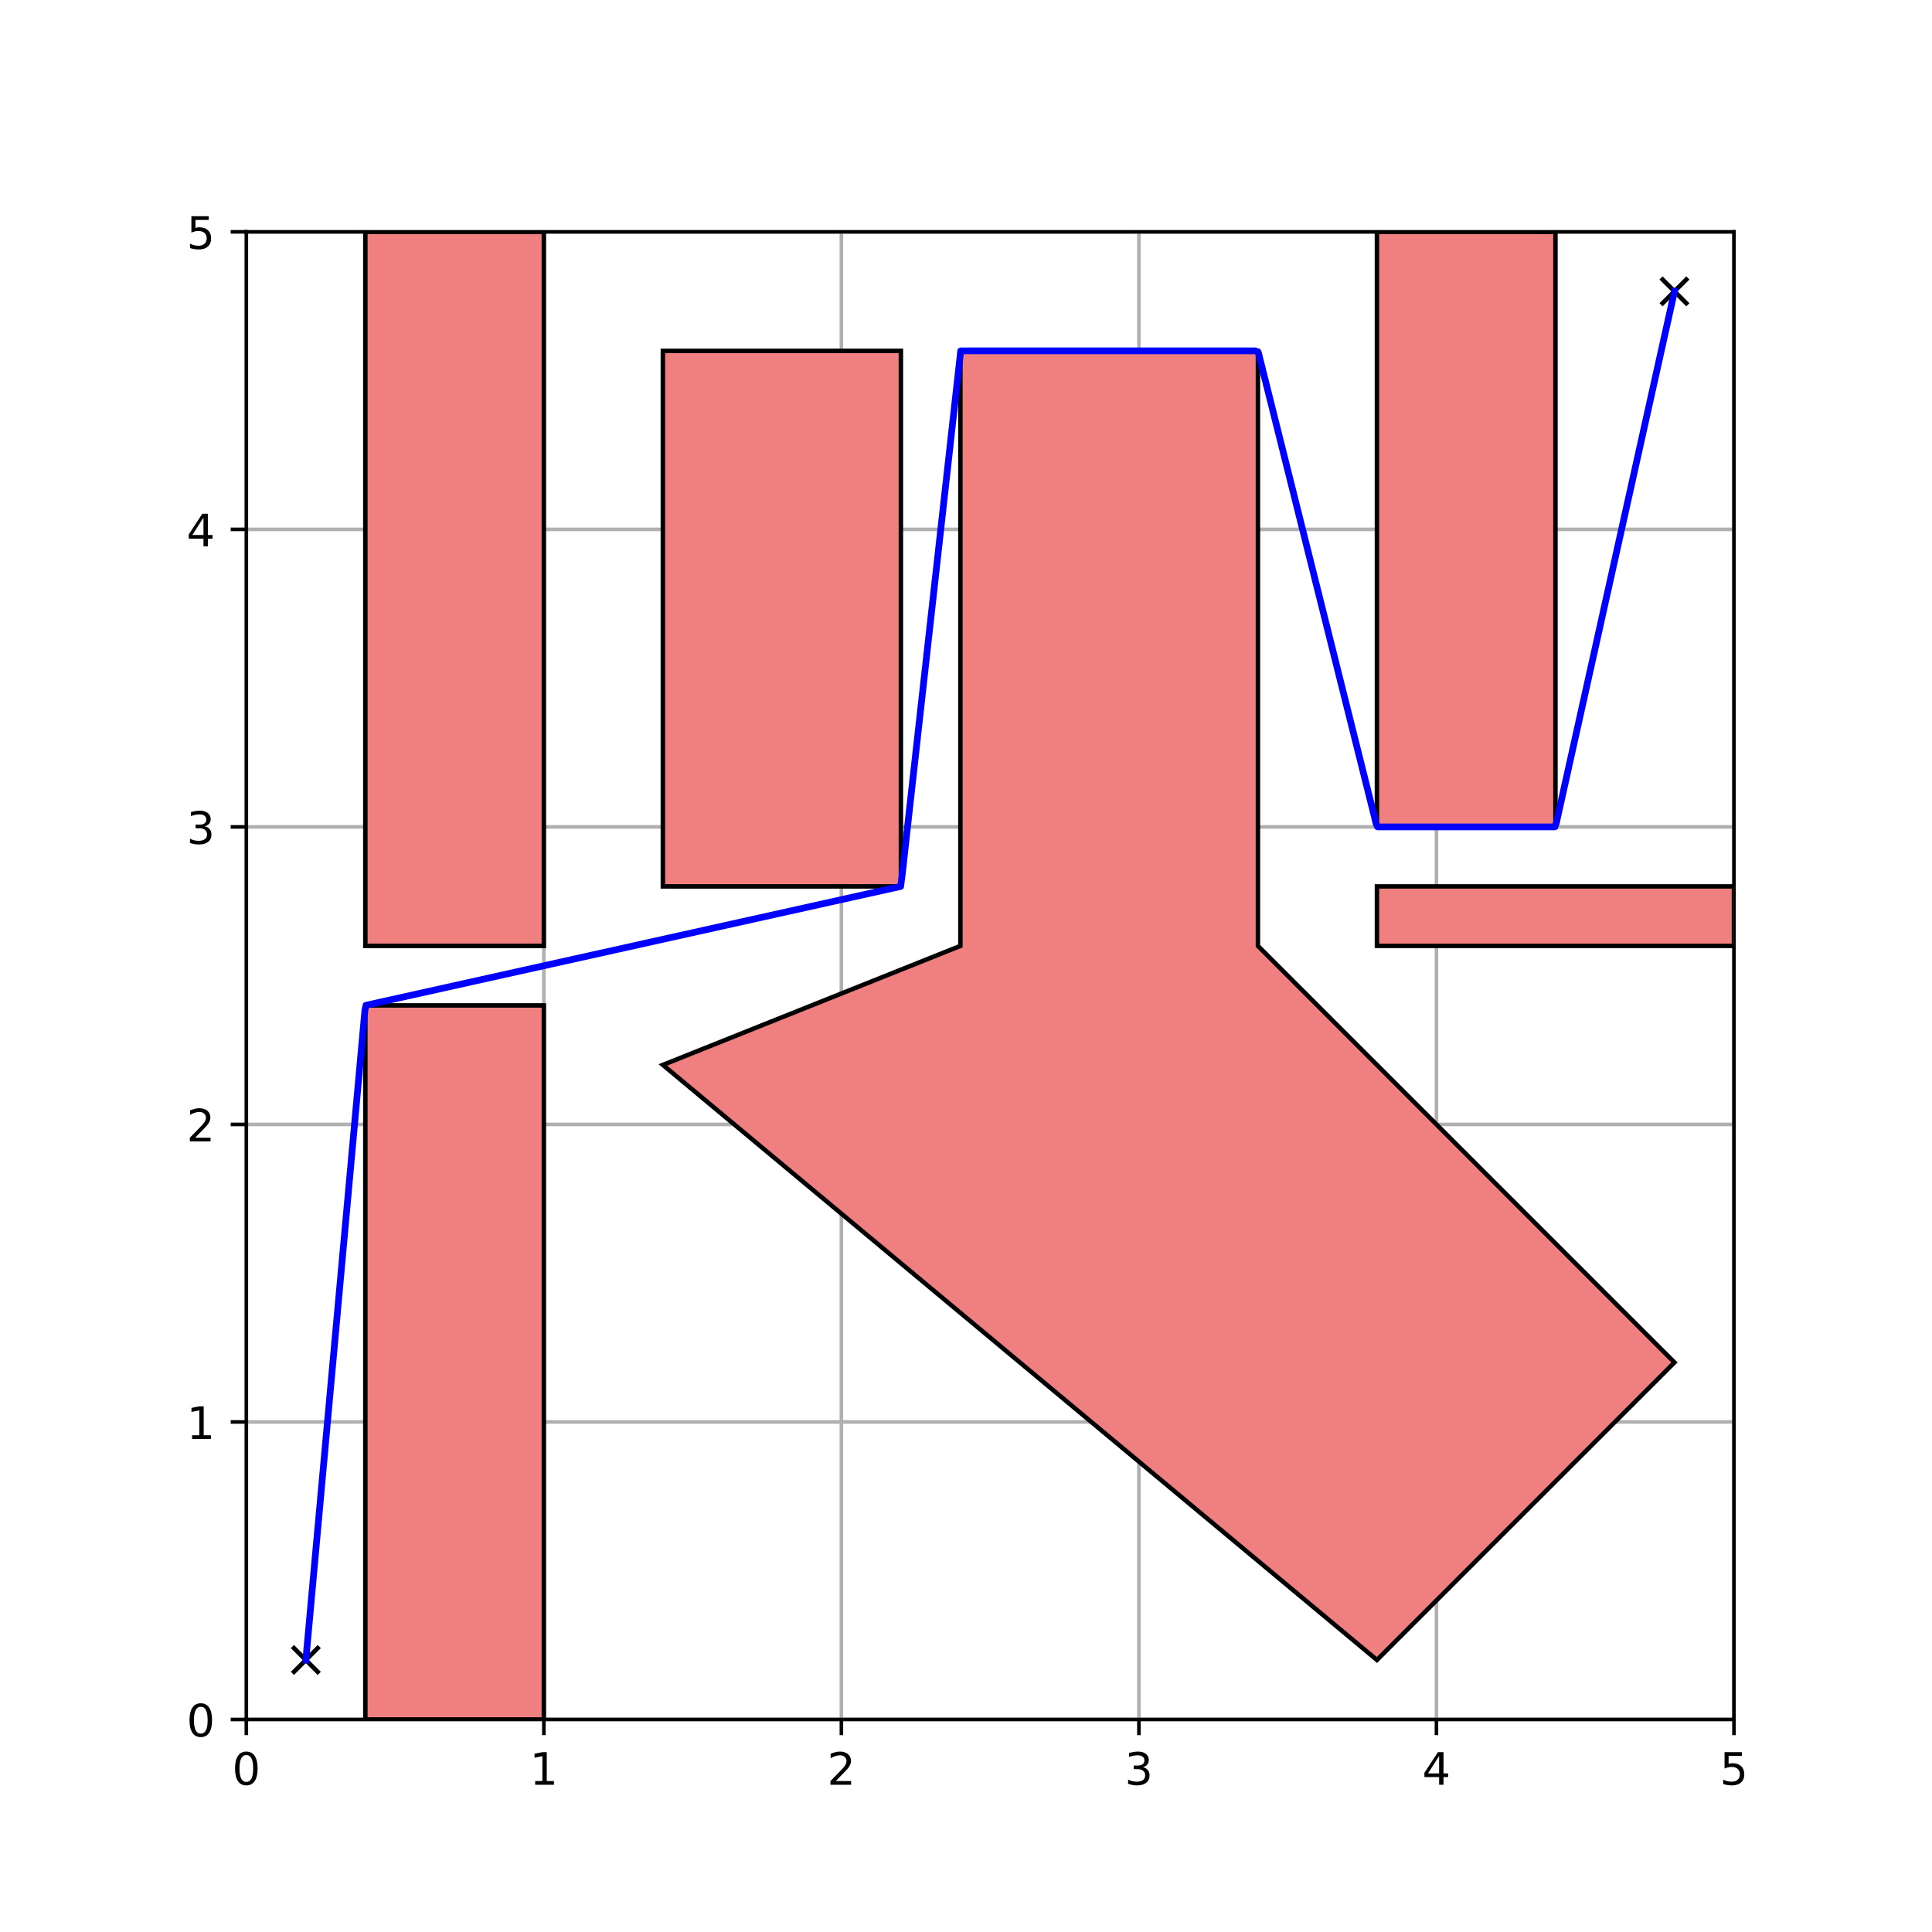
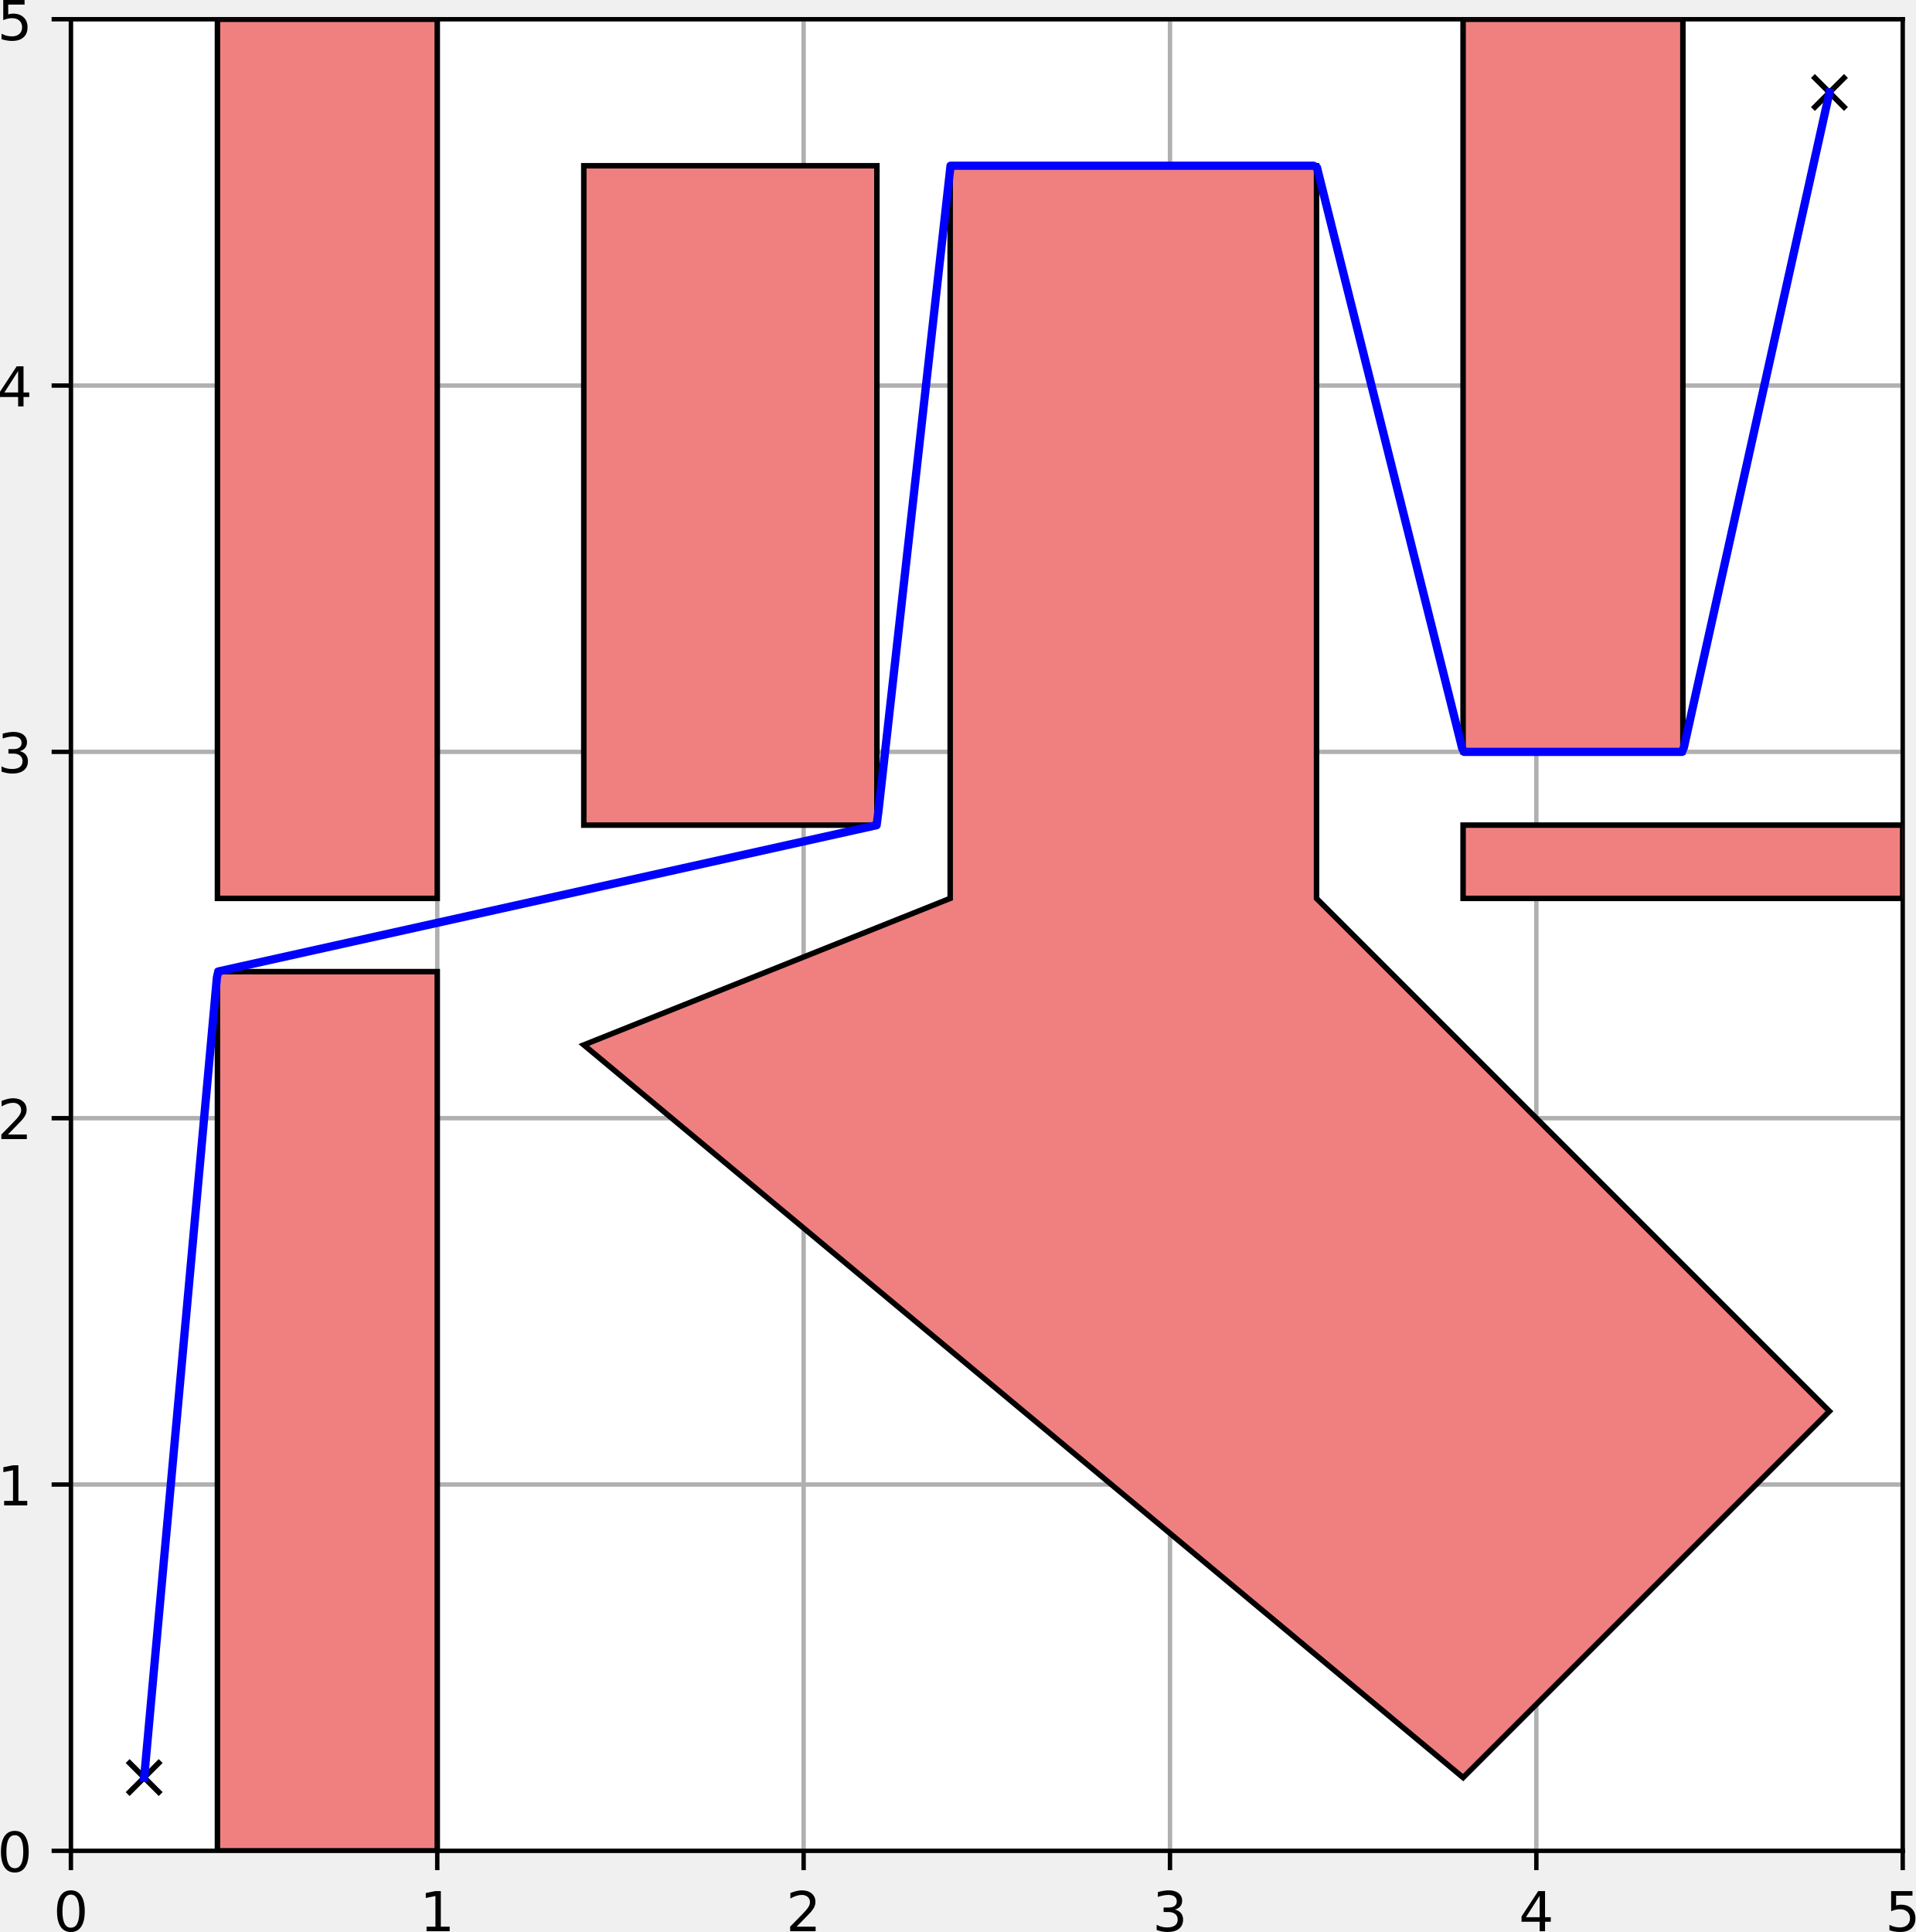
- <svg xmlns="http://www.w3.org/2000/svg" xmlns:xlink="http://www.w3.org/1999/xlink" width="432pt" height="432pt" viewBox="0 0 432 432" version="1.1">
-   <defs>
-     <style type="text/css">*{stroke-linejoin: round; stroke-linecap: butt}</style>
+ <svg xmlns="http://www.w3.org/2000/svg" xmlns:xlink="http://www.w3.org/1999/xlink" width="347.821pt" height="350.872pt" viewBox="0 0 347.821 350.872" version="1.1" id="svg38">
+   <defs id="defs1">
+     <style type="text/css" id="style1">*{stroke-linejoin: round; stroke-linecap: butt}</style>
  </defs>
-   <g id="figure_1">
-     <g id="patch_1">
-       <path d="M 0 432  L 432 432  L 432 0  L 0 0  z " style="fill: #ffffff" />
-     </g>
-     <g id="axes_1">
-       <g id="patch_2">
-         <path d="M 55.08 384.48  L 387.72 384.48  L 387.72 51.84  L 55.08 51.84  z " style="fill: #ffffff" />
-       </g>
-       <g id="matplotlib.axis_1">
-         <g id="xtick_1">
-           <g id="line2d_1">
-             <path d="M 55.08 384.48  L 55.08 51.84  " clip-path="url(#p6ca67b206e)" style="fill: none; stroke: #b0b0b0; stroke-width: 0.8; stroke-linecap: square" />
-           </g>
-           <g id="line2d_2">
-             <defs>
-               <path id="m515dc63668" d="M 0 0  L 0 3.5  " style="stroke: #000000; stroke-width: 0.8" />
-             </defs>
-             <g>
-               <use xlink:href="#m515dc63668" x="55.08" y="384.48" style="stroke: #000000; stroke-width: 0.8" />
-             </g>
-           </g>
-           <g id="text_1">
-             <g transform="translate(51.89875 399.0784) scale(0.1 -0.1)">
-               <defs>
-                 <path id="DejaVuSans-30" d="M 2034 4250  Q 1547 4250 1301 3770  Q 1056 3291 1056 2328  Q 1056 1369 1301 889  Q 1547 409 2034 409  Q 2525 409 2770 889  Q 3016 1369 3016 2328  Q 3016 3291 2770 3770  Q 2525 4250 2034 4250  z M 2034 4750  Q 2819 4750 3233 4129  Q 3647 3509 3647 2328  Q 3647 1150 3233 529  Q 2819 -91 2034 -91  Q 1250 -91 836 529  Q 422 1150 422 2328  Q 422 3509 836 4129  Q 1250 4750 2034 4750  z " transform="scale(0.015625)" />
-               </defs>
-               <use xlink:href="#DejaVuSans-30" />
-             </g>
-           </g>
-         </g>
-         <g id="xtick_2">
-           <g id="line2d_3">
-             <path d="M 121.608 384.48  L 121.608 51.84  " clip-path="url(#p6ca67b206e)" style="fill: none; stroke: #b0b0b0; stroke-width: 0.8; stroke-linecap: square" />
-           </g>
-           <g id="line2d_4">
-             <g>
-               <use xlink:href="#m515dc63668" x="121.608" y="384.48" style="stroke: #000000; stroke-width: 0.8" />
-             </g>
-           </g>
-           <g id="text_2">
-             <g transform="translate(118.4267 399.0784) scale(0.1 -0.1)">
-               <defs>
-                 <path id="DejaVuSans-31" d="M 794 531  L 1825 531  L 1825 4091  L 703 3866  L 703 4441  L 1819 4666  L 2450 4666  L 2450 531  L 3481 531  L 3481 0  L 794 0  L 794 531  z " transform="scale(0.015625)" />
-               </defs>
-               <use xlink:href="#DejaVuSans-31" />
-             </g>
-           </g>
-         </g>
-         <g id="xtick_3">
-           <g id="line2d_5">
-             <path d="M 188.136 384.48  L 188.136 51.84  " clip-path="url(#p6ca67b206e)" style="fill: none; stroke: #b0b0b0; stroke-width: 0.8; stroke-linecap: square" />
-           </g>
-           <g id="line2d_6">
-             <g>
-               <use xlink:href="#m515dc63668" x="188.136" y="384.48" style="stroke: #000000; stroke-width: 0.8" />
-             </g>
-           </g>
-           <g id="text_3">
-             <g transform="translate(184.9547 399.0784) scale(0.1 -0.1)">
-               <defs>
-                 <path id="DejaVuSans-32" d="M 1228 531  L 3431 531  L 3431 0  L 469 0  L 469 531  Q 828 903 1448 1529  Q 2069 2156 2228 2338  Q 2531 2678 2651 2914  Q 2772 3150 2772 3378  Q 2772 3750 2511 3984  Q 2250 4219 1831 4219  Q 1534 4219 1204 4116  Q 875 4013 500 3803  L 500 4441  Q 881 4594 1212 4672  Q 1544 4750 1819 4750  Q 2544 4750 2975 4387  Q 3406 4025 3406 3419  Q 3406 3131 3298 2873  Q 3191 2616 2906 2266  Q 2828 2175 2409 1742  Q 1991 1309 1228 531  z " transform="scale(0.015625)" />
-               </defs>
-               <use xlink:href="#DejaVuSans-32" />
-             </g>
-           </g>
-         </g>
-         <g id="xtick_4">
-           <g id="line2d_7">
-             <path d="M 254.664 384.48  L 254.664 51.84  " clip-path="url(#p6ca67b206e)" style="fill: none; stroke: #b0b0b0; stroke-width: 0.8; stroke-linecap: square" />
-           </g>
-           <g id="line2d_8">
-             <g>
-               <use xlink:href="#m515dc63668" x="254.664" y="384.48" style="stroke: #000000; stroke-width: 0.8" />
-             </g>
-           </g>
-           <g id="text_4">
-             <g transform="translate(251.4828 399.0784) scale(0.1 -0.1)">
-               <defs>
-                 <path id="DejaVuSans-33" d="M 2597 2516  Q 3050 2419 3304 2112  Q 3559 1806 3559 1356  Q 3559 666 3084 287  Q 2609 -91 1734 -91  Q 1441 -91 1130 -33  Q 819 25 488 141  L 488 750  Q 750 597 1062 519  Q 1375 441 1716 441  Q 2309 441 2620 675  Q 2931 909 2931 1356  Q 2931 1769 2642 2001  Q 2353 2234 1838 2234  L 1294 2234  L 1294 2753  L 1863 2753  Q 2328 2753 2575 2939  Q 2822 3125 2822 3475  Q 2822 3834 2567 4026  Q 2313 4219 1838 4219  Q 1578 4219 1281 4162  Q 984 4106 628 3988  L 628 4550  Q 988 4650 1302 4700  Q 1616 4750 1894 4750  Q 2613 4750 3031 4423  Q 3450 4097 3450 3541  Q 3450 3153 3228 2886  Q 3006 2619 2597 2516  z " transform="scale(0.015625)" />
-               </defs>
-               <use xlink:href="#DejaVuSans-33" />
-             </g>
-           </g>
-         </g>
-         <g id="xtick_5">
-           <g id="line2d_9">
-             <path d="M 321.192 384.48  L 321.192 51.84  " clip-path="url(#p6ca67b206e)" style="fill: none; stroke: #b0b0b0; stroke-width: 0.8; stroke-linecap: square" />
-           </g>
-           <g id="line2d_10">
-             <g>
-               <use xlink:href="#m515dc63668" x="321.192" y="384.48" style="stroke: #000000; stroke-width: 0.8" />
-             </g>
-           </g>
-           <g id="text_5">
-             <g transform="translate(318.0107 399.0784) scale(0.1 -0.1)">
-               <defs>
-                 <path id="DejaVuSans-34" d="M 2419 4116  L 825 1625  L 2419 1625  L 2419 4116  z M 2253 4666  L 3047 4666  L 3047 1625  L 3713 1625  L 3713 1100  L 3047 1100  L 3047 0  L 2419 0  L 2419 1100  L 313 1100  L 313 1709  L 2253 4666  z " transform="scale(0.015625)" />
-               </defs>
-               <use xlink:href="#DejaVuSans-34" />
-             </g>
-           </g>
-         </g>
-         <g id="xtick_6">
-           <g id="line2d_11">
-             <path d="M 387.72 384.48  L 387.72 51.84  " clip-path="url(#p6ca67b206e)" style="fill: none; stroke: #b0b0b0; stroke-width: 0.8; stroke-linecap: square" />
-           </g>
-           <g id="line2d_12">
-             <g>
-               <use xlink:href="#m515dc63668" x="387.72" y="384.48" style="stroke: #000000; stroke-width: 0.8" />
-             </g>
-           </g>
-           <g id="text_6">
-             <g transform="translate(384.5387 399.0784) scale(0.1 -0.1)">
-               <defs>
-                 <path id="DejaVuSans-35" d="M 691 4666  L 3169 4666  L 3169 4134  L 1269 4134  L 1269 2991  Q 1406 3038 1543 3061  Q 1681 3084 1819 3084  Q 2600 3084 3056 2656  Q 3513 2228 3513 1497  Q 3513 744 3044 326  Q 2575 -91 1722 -91  Q 1428 -91 1123 -41  Q 819 9 494 109  L 494 744  Q 775 591 1075 516  Q 1375 441 1709 441  Q 2250 441 2565 725  Q 2881 1009 2881 1497  Q 2881 1984 2565 2268  Q 2250 2553 1709 2553  Q 1456 2553 1204 2497  Q 953 2441 691 2322  L 691 4666  z " transform="scale(0.015625)" />
-               </defs>
-               <use xlink:href="#DejaVuSans-35" />
-             </g>
-           </g>
-         </g>
-       </g>
-       <g id="matplotlib.axis_2">
-         <g id="ytick_1">
-           <g id="line2d_13">
-             <path d="M 55.08 384.48  L 387.72 384.48  " clip-path="url(#p6ca67b206e)" style="fill: none; stroke: #b0b0b0; stroke-width: 0.8; stroke-linecap: square" />
-           </g>
-           <g id="line2d_14">
-             <defs>
-               <path id="m3451384431" d="M 0 0  L -3.5 0  " style="stroke: #000000; stroke-width: 0.8" />
-             </defs>
-             <g>
-               <use xlink:href="#m3451384431" x="55.08" y="384.48" style="stroke: #000000; stroke-width: 0.8" />
-             </g>
-           </g>
-           <g id="text_7">
-             <g transform="translate(41.7175 388.2792) scale(0.1 -0.1)">
-               <use xlink:href="#DejaVuSans-30" />
-             </g>
-           </g>
-         </g>
-         <g id="ytick_2">
-           <g id="line2d_15">
-             <path d="M 55.08 317.952  L 387.72 317.952  " clip-path="url(#p6ca67b206e)" style="fill: none; stroke: #b0b0b0; stroke-width: 0.8; stroke-linecap: square" />
-           </g>
-           <g id="line2d_16">
-             <g>
-               <use xlink:href="#m3451384431" x="55.08" y="317.952" style="stroke: #000000; stroke-width: 0.8" />
-             </g>
-           </g>
-           <g id="text_8">
-             <g transform="translate(41.7175 321.7512) scale(0.1 -0.1)">
-               <use xlink:href="#DejaVuSans-31" />
-             </g>
-           </g>
-         </g>
-         <g id="ytick_3">
-           <g id="line2d_17">
-             <path d="M 55.08 251.424  L 387.72 251.424  " clip-path="url(#p6ca67b206e)" style="fill: none; stroke: #b0b0b0; stroke-width: 0.8; stroke-linecap: square" />
-           </g>
-           <g id="line2d_18">
-             <g>
-               <use xlink:href="#m3451384431" x="55.08" y="251.424" style="stroke: #000000; stroke-width: 0.8" />
-             </g>
-           </g>
-           <g id="text_9">
-             <g transform="translate(41.7175 255.2232) scale(0.1 -0.1)">
-               <use xlink:href="#DejaVuSans-32" />
-             </g>
-           </g>
-         </g>
-         <g id="ytick_4">
-           <g id="line2d_19">
-             <path d="M 55.08 184.896  L 387.72 184.896  " clip-path="url(#p6ca67b206e)" style="fill: none; stroke: #b0b0b0; stroke-width: 0.8; stroke-linecap: square" />
-           </g>
-           <g id="line2d_20">
-             <g>
-               <use xlink:href="#m3451384431" x="55.08" y="184.896" style="stroke: #000000; stroke-width: 0.8" />
-             </g>
-           </g>
-           <g id="text_10">
-             <g transform="translate(41.7175 188.6952) scale(0.1 -0.1)">
-               <use xlink:href="#DejaVuSans-33" />
-             </g>
-           </g>
-         </g>
-         <g id="ytick_5">
-           <g id="line2d_21">
-             <path d="M 55.08 118.368  L 387.72 118.368  " clip-path="url(#p6ca67b206e)" style="fill: none; stroke: #b0b0b0; stroke-width: 0.8; stroke-linecap: square" />
-           </g>
-           <g id="line2d_22">
-             <g>
-               <use xlink:href="#m3451384431" x="55.08" y="118.368" style="stroke: #000000; stroke-width: 0.8" />
-             </g>
-           </g>
-           <g id="text_11">
-             <g transform="translate(41.7175 122.1672) scale(0.1 -0.1)">
-               <use xlink:href="#DejaVuSans-34" />
-             </g>
-           </g>
-         </g>
-         <g id="ytick_6">
-           <g id="line2d_23">
-             <path d="M 55.08 51.84  L 387.72 51.84  " clip-path="url(#p6ca67b206e)" style="fill: none; stroke: #b0b0b0; stroke-width: 0.8; stroke-linecap: square" />
-           </g>
-           <g id="line2d_24">
-             <g>
-               <use xlink:href="#m3451384431" x="55.08" y="51.84" style="stroke: #000000; stroke-width: 0.8" />
-             </g>
-           </g>
-           <g id="text_12">
-             <g transform="translate(41.7175 55.63922) scale(0.1 -0.1)">
-               <use xlink:href="#DejaVuSans-35" />
-             </g>
-           </g>
-         </g>
-       </g>
-       <g id="line2d_25">
-         <defs>
-           <path id="m56c9f59119" d="M -3 3  L 3 -3  M -3 -3  L 3 3  " style="stroke: #000000" />
-         </defs>
-         <g clip-path="url(#p6ca67b206e)">
-           <use xlink:href="#m56c9f59119" x="68.386" y="371.174" style="stroke: #000000" />
-         </g>
-       </g>
-       <g id="line2d_26">
-         <g clip-path="url(#p6ca67b206e)">
-           <use xlink:href="#m56c9f59119" x="374.414" y="65.146" style="stroke: #000000" />
-         </g>
-       </g>
-       <g id="patch_3">
-         <path d="M 55.08 384.48  L 55.08 51.84  " style="fill: none; stroke: #000000; stroke-width: 0.8; stroke-linejoin: miter; stroke-linecap: square" />
-       </g>
-       <g id="patch_4">
-         <path d="M 387.72 384.48  L 387.72 51.84  " style="fill: none; stroke: #000000; stroke-width: 0.8; stroke-linejoin: miter; stroke-linecap: square" />
-       </g>
-       <g id="patch_5">
-         <path d="M 55.08 384.48  L 387.72 384.48  " style="fill: none; stroke: #000000; stroke-width: 0.8; stroke-linejoin: miter; stroke-linecap: square" />
-       </g>
-       <g id="patch_6">
-         <path d="M 55.08 51.84  L 387.72 51.84  " style="fill: none; stroke: #000000; stroke-width: 0.8; stroke-linejoin: miter; stroke-linecap: square" />
-       </g>
-       <g id="patch_7">
-         <path d="M 281.275 211.507  L 281.275 78.451  L 214.747 78.451  L 214.747 211.507  L 148.219 238.118  L 307.886 371.174  L 374.414 304.646  z " clip-path="url(#p6ca67b206e)" style="fill: #f08080; stroke: #000000; stroke-linejoin: miter" />
-       </g>
-       <g id="patch_8">
-         <path d="M 148.219 198.202  L 201.442 198.202  L 201.442 78.451  L 148.219 78.451  z " clip-path="url(#p6ca67b206e)" style="fill: #f08080; stroke: #000000; stroke-linejoin: miter" />
-       </g>
-       <g id="patch_9">
-         <path d="M 121.608 211.507  L 121.608 51.84  L 81.691 51.84  L 81.691 211.507  z " clip-path="url(#p6ca67b206e)" style="fill: #f08080; stroke: #000000; stroke-linejoin: miter" />
-       </g>
-       <g id="patch_10">
-         <path d="M 121.608 224.813  L 121.608 384.48  L 81.691 384.48  L 81.691 224.813  z " clip-path="url(#p6ca67b206e)" style="fill: #f08080; stroke: #000000; stroke-linejoin: miter" />
-       </g>
-       <g id="patch_11">
-         <path d="M 307.886 184.896  L 307.886 51.84  L 347.803 51.84  L 347.803 184.896  z " clip-path="url(#p6ca67b206e)" style="fill: #f08080; stroke: #000000; stroke-linejoin: miter" />
-       </g>
-       <g id="patch_12">
-         <path d="M 307.886 198.202  L 307.886 211.507  L 387.72 211.507  L 387.72 198.202  z " clip-path="url(#p6ca67b206e)" style="fill: #f08080; stroke: #000000; stroke-linejoin: miter" />
-       </g>
-       <g id="line2d_27">
-         <path d="M 68.386 371.174  L 81.598 225.838  L 81.851 224.777  L 201.388 198.213  L 201.721 195.684  L 214.814 78.451  L 280.742 78.451  L 281.355 78.771  L 307.727 184.257  L 308.086 184.896  L 347.643 184.896  L 347.99 184.057  L 374.414 65.146  L 374.414 65.146  " clip-path="url(#p6ca67b206e)" style="fill: none; stroke: #0000ff; stroke-width: 1.5; stroke-linecap: square" />
-       </g>
+   <g id="axes_1" transform="translate(-42.20656,-48.34859)">
+     <g id="patch_2">
+       <path d="M 55.08,384.48 H 387.72 V 51.84 H 55.08 Z" style="fill:#ffffff" id="path2" />
+     </g>
+     <g id="matplotlib.axis_1">
+       <g id="xtick_1">
+         <g id="line2d_1">
+           <path d="M 55.08,384.48 V 51.84" clip-path="url(#p6ca67b206e)" style="fill:none;stroke:#b0b0b0;stroke-width:0.8;stroke-linecap:square" id="path3" />
+         </g>
+         <g id="line2d_2">
+           <defs id="defs3">
+             <path id="m515dc63668" d="M 0,0 V 3.5" style="stroke:#000000;stroke-width:0.8" />
+           </defs>
+           <g id="g3">
+             <use xlink:href="#m515dc63668" x="55.08" y="384.48" style="stroke:#000000;stroke-width:0.8" id="use3" />
+           </g>
+         </g>
+         <g id="text_1">
+           <g transform="matrix(0.1,0,0,-0.1,51.89875,399.0784)" id="g4">
+             <defs id="defs4">
+               <path id="DejaVuSans-30" d="m 2034,4250 q -487,0 -733,-480 -245,-479 -245,-1442 0,-959 245,-1439 246,-480 733,-480 491,0 736,480 246,480 246,1439 0,963 -246,1442 -245,480 -736,480 z m 0,500 q 785,0 1199,-621 414,-620 414,-1801 0,-1178 -414,-1799 -414,-620 -1199,-620 -784,0 -1198,620 -414,621 -414,1799 0,1181 414,1801 414,621 1198,621 z" transform="scale(0.015625)" />
+             </defs>
+             <use xlink:href="#DejaVuSans-30" id="use4" />
+           </g>
+         </g>
+       </g>
+       <g id="xtick_2">
+         <g id="line2d_3">
+           <path d="M 121.608,384.48 V 51.84" clip-path="url(#p6ca67b206e)" style="fill:none;stroke:#b0b0b0;stroke-width:0.8;stroke-linecap:square" id="path4" />
+         </g>
+         <g id="line2d_4">
+           <g id="g5">
+             <use xlink:href="#m515dc63668" x="121.608" y="384.48" style="stroke:#000000;stroke-width:0.8" id="use5" />
+           </g>
+         </g>
+         <g id="text_2">
+           <g transform="matrix(0.1,0,0,-0.1,118.4267,399.0784)" id="g6">
+             <defs id="defs5">
+               <path id="DejaVuSans-31" d="M 794,531 H 1825 V 4091 L 703,3866 v 575 l 1116,225 h 631 V 531 H 3481 V 0 H 794 Z" transform="scale(0.015625)" />
+             </defs>
+             <use xlink:href="#DejaVuSans-31" id="use6" />
+           </g>
+         </g>
+       </g>
+       <g id="xtick_3">
+         <g id="line2d_5">
+           <path d="M 188.136,384.48 V 51.84" clip-path="url(#p6ca67b206e)" style="fill:none;stroke:#b0b0b0;stroke-width:0.8;stroke-linecap:square" id="path6" />
+         </g>
+         <g id="line2d_6">
+           <g id="g7">
+             <use xlink:href="#m515dc63668" x="188.136" y="384.48" style="stroke:#000000;stroke-width:0.8" id="use7" />
+           </g>
+         </g>
+         <g id="text_3">
+           <g transform="matrix(0.1,0,0,-0.1,184.9547,399.0784)" id="g8">
+             <defs id="defs7">
+               <path id="DejaVuSans-32" d="M 1228,531 H 3431 V 0 H 469 v 531 q 359,372 979,998 621,627 780,809 303,340 423,576 121,236 121,464 0,372 -261,606 -261,235 -680,235 -297,0 -627,-103 -329,-103 -704,-313 v 638 q 381,153 712,231 332,78 607,78 725,0 1156,-363 431,-362 431,-968 0,-288 -108,-546 -107,-257 -392,-607 -78,-91 -497,-524 Q 1991,1309 1228,531 Z" transform="scale(0.015625)" />
+             </defs>
+             <use xlink:href="#DejaVuSans-32" id="use8" />
+           </g>
+         </g>
+       </g>
+       <g id="xtick_4">
+         <g id="line2d_7">
+           <path d="M 254.664,384.48 V 51.84" clip-path="url(#p6ca67b206e)" style="fill:none;stroke:#b0b0b0;stroke-width:0.8;stroke-linecap:square" id="path8" />
+         </g>
+         <g id="line2d_8">
+           <g id="g9">
+             <use xlink:href="#m515dc63668" x="254.664" y="384.48" style="stroke:#000000;stroke-width:0.8" id="use9" />
+           </g>
+         </g>
+         <g id="text_4">
+           <g transform="matrix(0.1,0,0,-0.1,251.4828,399.0784)" id="g10">
+             <defs id="defs9">
+               <path id="DejaVuSans-33" d="m 2597,2516 q 453,-97 707,-404 255,-306 255,-756 0,-690 -475,-1069 -475,-378 -1350,-378 -293,0 -604,58 -311,58 -642,174 v 609 q 262,-153 574,-231 313,-78 654,-78 593,0 904,234 311,234 311,681 0,413 -289,645 -289,233 -804,233 h -544 v 519 h 569 q 465,0 712,186 247,186 247,536 0,359 -255,551 -254,193 -729,193 -260,0 -557,-57 -297,-56 -653,-174 v 562 q 360,100 674,150 314,50 592,50 719,0 1137,-327 419,-326 419,-882 0,-388 -222,-655 -222,-267 -631,-370 z" transform="scale(0.015625)" />
+             </defs>
+             <use xlink:href="#DejaVuSans-33" id="use10" />
+           </g>
+         </g>
+       </g>
+       <g id="xtick_5">
+         <g id="line2d_9">
+           <path d="M 321.192,384.48 V 51.84" clip-path="url(#p6ca67b206e)" style="fill:none;stroke:#b0b0b0;stroke-width:0.8;stroke-linecap:square" id="path10" />
+         </g>
+         <g id="line2d_10">
+           <g id="g11">
+             <use xlink:href="#m515dc63668" x="321.192" y="384.48" style="stroke:#000000;stroke-width:0.8" id="use11" />
+           </g>
+         </g>
+         <g id="text_5">
+           <g transform="matrix(0.1,0,0,-0.1,318.0107,399.0784)" id="g12">
+             <defs id="defs11">
+               <path id="DejaVuSans-34" d="M 2419,4116 825,1625 h 1594 z m -166,550 h 794 V 1625 h 666 V 1100 H 3047 V 0 H 2419 V 1100 H 313 v 609 z" transform="scale(0.015625)" />
+             </defs>
+             <use xlink:href="#DejaVuSans-34" id="use12" />
+           </g>
+         </g>
+       </g>
+       <g id="xtick_6">
+         <g id="line2d_11">
+           <path d="M 387.72,384.48 V 51.84" clip-path="url(#p6ca67b206e)" style="fill:none;stroke:#b0b0b0;stroke-width:0.8;stroke-linecap:square" id="path12" />
+         </g>
+         <g id="line2d_12">
+           <g id="g13">
+             <use xlink:href="#m515dc63668" x="387.72" y="384.48" style="stroke:#000000;stroke-width:0.8" id="use13" />
+           </g>
+         </g>
+         <g id="text_6">
+           <g transform="matrix(0.1,0,0,-0.1,384.5387,399.0784)" id="g14">
+             <defs id="defs13">
+               <path id="DejaVuSans-35" d="M 691,4666 H 3169 V 4134 H 1269 V 2991 q 137,47 274,70 138,23 276,23 781,0 1237,-428 457,-428 457,-1159 Q 3513,744 3044,326 2575,-91 1722,-91 1428,-91 1123,-41 819,9 494,109 v 635 q 281,-153 581,-228 300,-75 634,-75 541,0 856,284 316,284 316,772 0,487 -316,771 -315,285 -856,285 -253,0 -505,-56 -251,-56 -513,-175 z" transform="scale(0.015625)" />
+             </defs>
+             <use xlink:href="#DejaVuSans-35" id="use14" />
+           </g>
+         </g>
+       </g>
+     </g>
+     <g id="matplotlib.axis_2">
+       <g id="ytick_1">
+         <g id="line2d_13">
+           <path d="M 55.08,384.48 H 387.72" clip-path="url(#p6ca67b206e)" style="fill:none;stroke:#b0b0b0;stroke-width:0.8;stroke-linecap:square" id="path14" />
+         </g>
+         <g id="line2d_14">
+           <defs id="defs14">
+             <path id="m3451384431" d="M 0,0 H -3.5" style="stroke:#000000;stroke-width:0.8" />
+           </defs>
+           <g id="g15">
+             <use xlink:href="#m3451384431" x="55.08" y="384.48" style="stroke:#000000;stroke-width:0.8" id="use15" />
+           </g>
+         </g>
+         <g id="text_7">
+           <g transform="matrix(0.1,0,0,-0.1,41.7175,388.2792)" id="g16">
+             <use xlink:href="#DejaVuSans-30" id="use16" />
+           </g>
+         </g>
+       </g>
+       <g id="ytick_2">
+         <g id="line2d_15">
+           <path d="M 55.08,317.952 H 387.72" clip-path="url(#p6ca67b206e)" style="fill:none;stroke:#b0b0b0;stroke-width:0.8;stroke-linecap:square" id="path16" />
+         </g>
+         <g id="line2d_16">
+           <g id="g17">
+             <use xlink:href="#m3451384431" x="55.08" y="317.952" style="stroke:#000000;stroke-width:0.8" id="use17" />
+           </g>
+         </g>
+         <g id="text_8">
+           <g transform="matrix(0.1,0,0,-0.1,41.7175,321.7512)" id="g18">
+             <use xlink:href="#DejaVuSans-31" id="use18" />
+           </g>
+         </g>
+       </g>
+       <g id="ytick_3">
+         <g id="line2d_17">
+           <path d="M 55.08,251.424 H 387.72" clip-path="url(#p6ca67b206e)" style="fill:none;stroke:#b0b0b0;stroke-width:0.8;stroke-linecap:square" id="path18" />
+         </g>
+         <g id="line2d_18">
+           <g id="g19">
+             <use xlink:href="#m3451384431" x="55.08" y="251.424" style="stroke:#000000;stroke-width:0.8" id="use19" />
+           </g>
+         </g>
+         <g id="text_9">
+           <g transform="matrix(0.1,0,0,-0.1,41.7175,255.2232)" id="g20">
+             <use xlink:href="#DejaVuSans-32" id="use20" />
+           </g>
+         </g>
+       </g>
+       <g id="ytick_4">
+         <g id="line2d_19">
+           <path d="M 55.08,184.896 H 387.72" clip-path="url(#p6ca67b206e)" style="fill:none;stroke:#b0b0b0;stroke-width:0.8;stroke-linecap:square" id="path20" />
+         </g>
+         <g id="line2d_20">
+           <g id="g21">
+             <use xlink:href="#m3451384431" x="55.08" y="184.896" style="stroke:#000000;stroke-width:0.8" id="use21" />
+           </g>
+         </g>
+         <g id="text_10">
+           <g transform="matrix(0.1,0,0,-0.1,41.7175,188.6952)" id="g22">
+             <use xlink:href="#DejaVuSans-33" id="use22" />
+           </g>
+         </g>
+       </g>
+       <g id="ytick_5">
+         <g id="line2d_21">
+           <path d="M 55.08,118.368 H 387.72" clip-path="url(#p6ca67b206e)" style="fill:none;stroke:#b0b0b0;stroke-width:0.8;stroke-linecap:square" id="path22" />
+         </g>
+         <g id="line2d_22">
+           <g id="g23">
+             <use xlink:href="#m3451384431" x="55.08" y="118.368" style="stroke:#000000;stroke-width:0.8" id="use23" />
+           </g>
+         </g>
+         <g id="text_11">
+           <g transform="matrix(0.1,0,0,-0.1,41.7175,122.1672)" id="g24">
+             <use xlink:href="#DejaVuSans-34" id="use24" />
+           </g>
+         </g>
+       </g>
+       <g id="ytick_6">
+         <g id="line2d_23">
+           <path d="M 55.08,51.84 H 387.72" clip-path="url(#p6ca67b206e)" style="fill:none;stroke:#b0b0b0;stroke-width:0.8;stroke-linecap:square" id="path24" />
+         </g>
+         <g id="line2d_24">
+           <g id="g25">
+             <use xlink:href="#m3451384431" x="55.08" y="51.84" style="stroke:#000000;stroke-width:0.8" id="use25" />
+           </g>
+         </g>
+         <g id="text_12">
+           <g transform="matrix(0.1,0,0,-0.1,41.7175,55.63922)" id="g26">
+             <use xlink:href="#DejaVuSans-35" id="use26" />
+           </g>
+         </g>
+       </g>
+     </g>
+     <g id="line2d_25">
+       <defs id="defs26">
+         <path id="m56c9f59119" d="m -3,3 6,-6 m -6,0 6,6" style="stroke:#000000" />
+       </defs>
+       <g clip-path="url(#p6ca67b206e)" id="g27">
+         <use xlink:href="#m56c9f59119" x="68.386" y="371.174" style="stroke:#000000" id="use27" />
+       </g>
+     </g>
+     <g id="line2d_26">
+       <g clip-path="url(#p6ca67b206e)" id="g28">
+         <use xlink:href="#m56c9f59119" x="374.414" y="65.146" style="stroke:#000000" id="use28" />
+       </g>
+     </g>
+     <g id="patch_3">
+       <path d="M 55.08,384.48 V 51.84" style="fill:none;stroke:#000000;stroke-width:0.8;stroke-linecap:square;stroke-linejoin:miter" id="path28" />
+     </g>
+     <g id="patch_4">
+       <path d="M 387.72,384.48 V 51.84" style="fill:none;stroke:#000000;stroke-width:0.8;stroke-linecap:square;stroke-linejoin:miter" id="path29" />
+     </g>
+     <g id="patch_5">
+       <path d="M 55.08,384.48 H 387.72" style="fill:none;stroke:#000000;stroke-width:0.8;stroke-linecap:square;stroke-linejoin:miter" id="path30" />
+     </g>
+     <g id="patch_6">
+       <path d="M 55.08,51.84 H 387.72" style="fill:none;stroke:#000000;stroke-width:0.8;stroke-linecap:square;stroke-linejoin:miter" id="path31" />
+     </g>
+     <g id="patch_7">
+       <path d="M 281.275,211.507 V 78.451 h -66.528 v 133.056 l -66.528,26.611 159.667,133.056 66.528,-66.528 z" clip-path="url(#p6ca67b206e)" style="fill:#f08080;stroke:#000000;stroke-linejoin:miter" id="path32" />
+     </g>
+     <g id="patch_8">
+       <path d="m 148.219,198.202 h 53.222 V 78.451 h -53.222 z" clip-path="url(#p6ca67b206e)" style="fill:#f08080;stroke:#000000;stroke-linejoin:miter" id="path33" />
+     </g>
+     <g id="patch_9">
+       <path d="M 121.608,211.507 V 51.84 H 81.691 v 159.667 z" clip-path="url(#p6ca67b206e)" style="fill:#f08080;stroke:#000000;stroke-linejoin:miter" id="path34" />
+     </g>
+     <g id="patch_10">
+       <path d="M 121.608,224.813 V 384.48 H 81.691 V 224.813 Z" clip-path="url(#p6ca67b206e)" style="fill:#f08080;stroke:#000000;stroke-linejoin:miter" id="path35" />
+     </g>
+     <g id="patch_11">
+       <path d="M 307.886,184.896 V 51.84 h 39.917 v 133.056 z" clip-path="url(#p6ca67b206e)" style="fill:#f08080;stroke:#000000;stroke-linejoin:miter" id="path36" />
+     </g>
+     <g id="patch_12">
+       <path d="m 307.886,198.202 v 13.306 H 387.72 v -13.306 z" clip-path="url(#p6ca67b206e)" style="fill:#f08080;stroke:#000000;stroke-linejoin:miter" id="path37" />
+     </g>
+     <g id="line2d_27">
+       <path d="m 68.386,371.174 13.212,-145.336 0.253,-1.061 119.537,-26.564 0.333,-2.529 13.092,-117.233 h 65.929 l 0.613,0.32 26.371,105.486 0.36,0.639 h 39.557 l 0.346,-0.839 L 374.414,65.146 v 0" clip-path="url(#p6ca67b206e)" style="fill:none;stroke:#0000ff;stroke-width:1.5;stroke-linecap:square" id="path38" />
    </g>
  </g>
-   <defs>
+   <defs id="defs38">
    <clipPath id="p6ca67b206e">
-       <rect x="55.08" y="51.84" width="332.64" height="332.64" />
+       <rect x="55.08" y="51.84" width="332.64" height="332.64" id="rect38" />
    </clipPath>
  </defs>
</svg>
